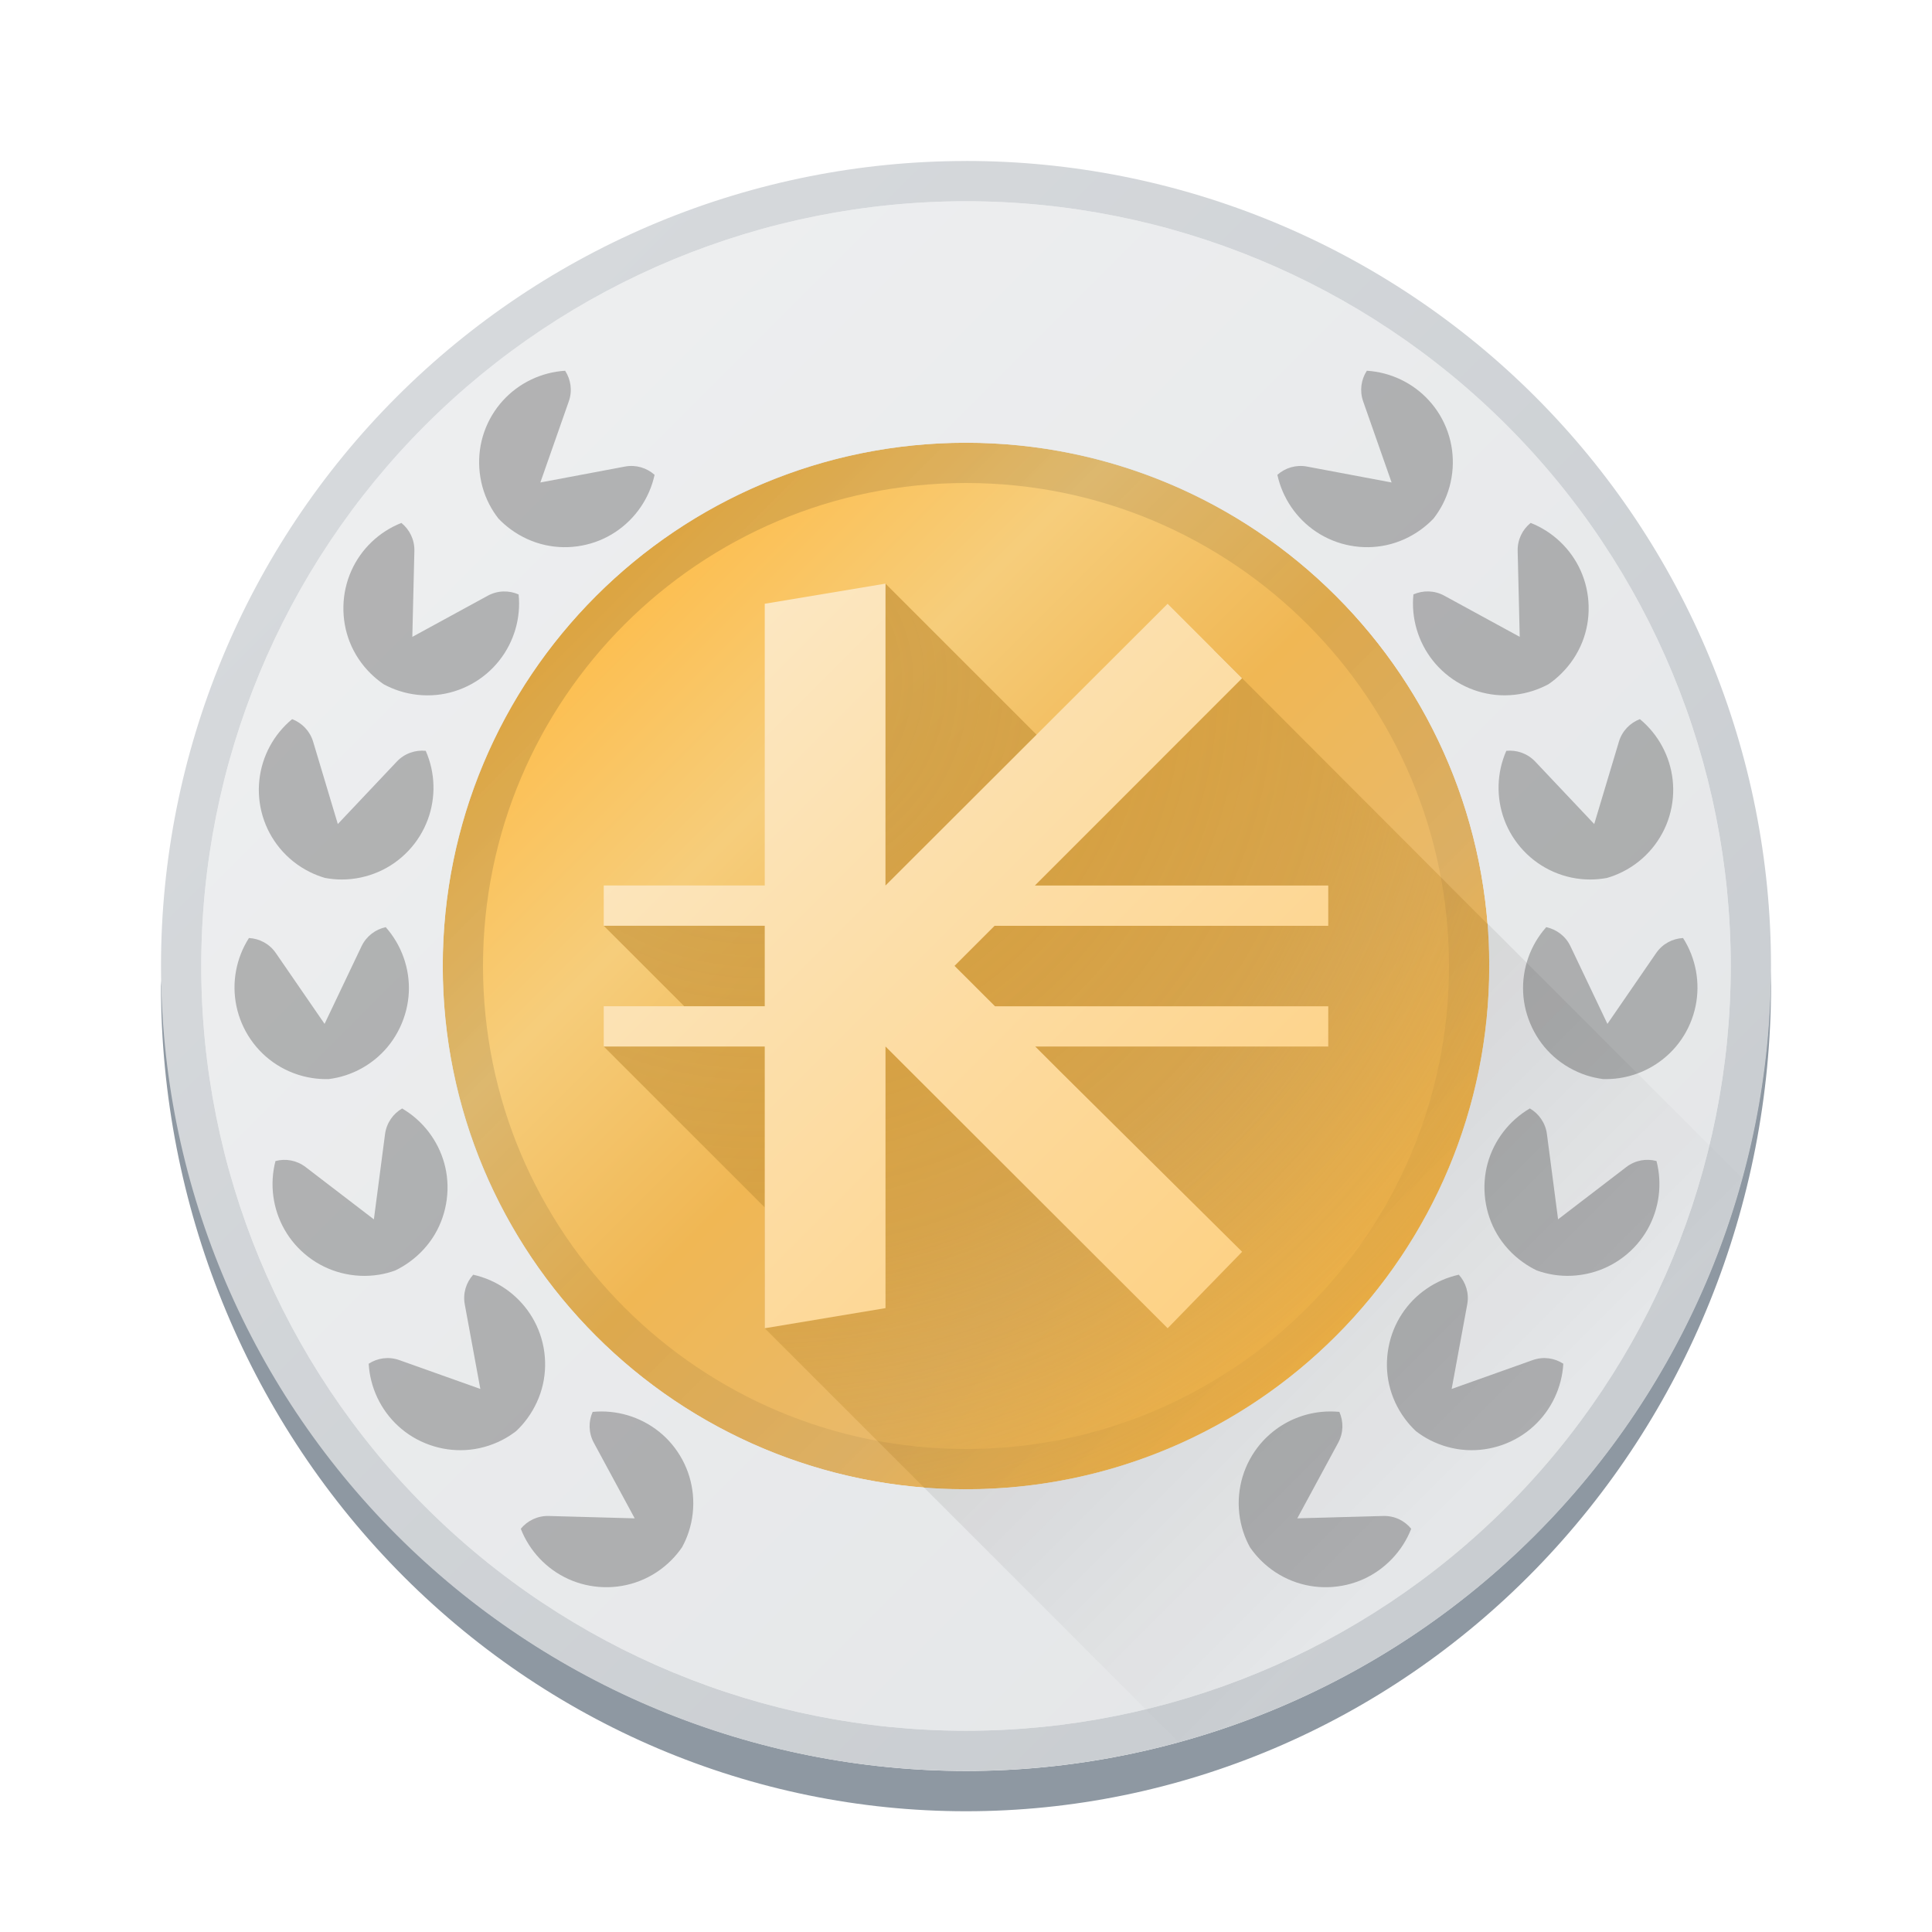
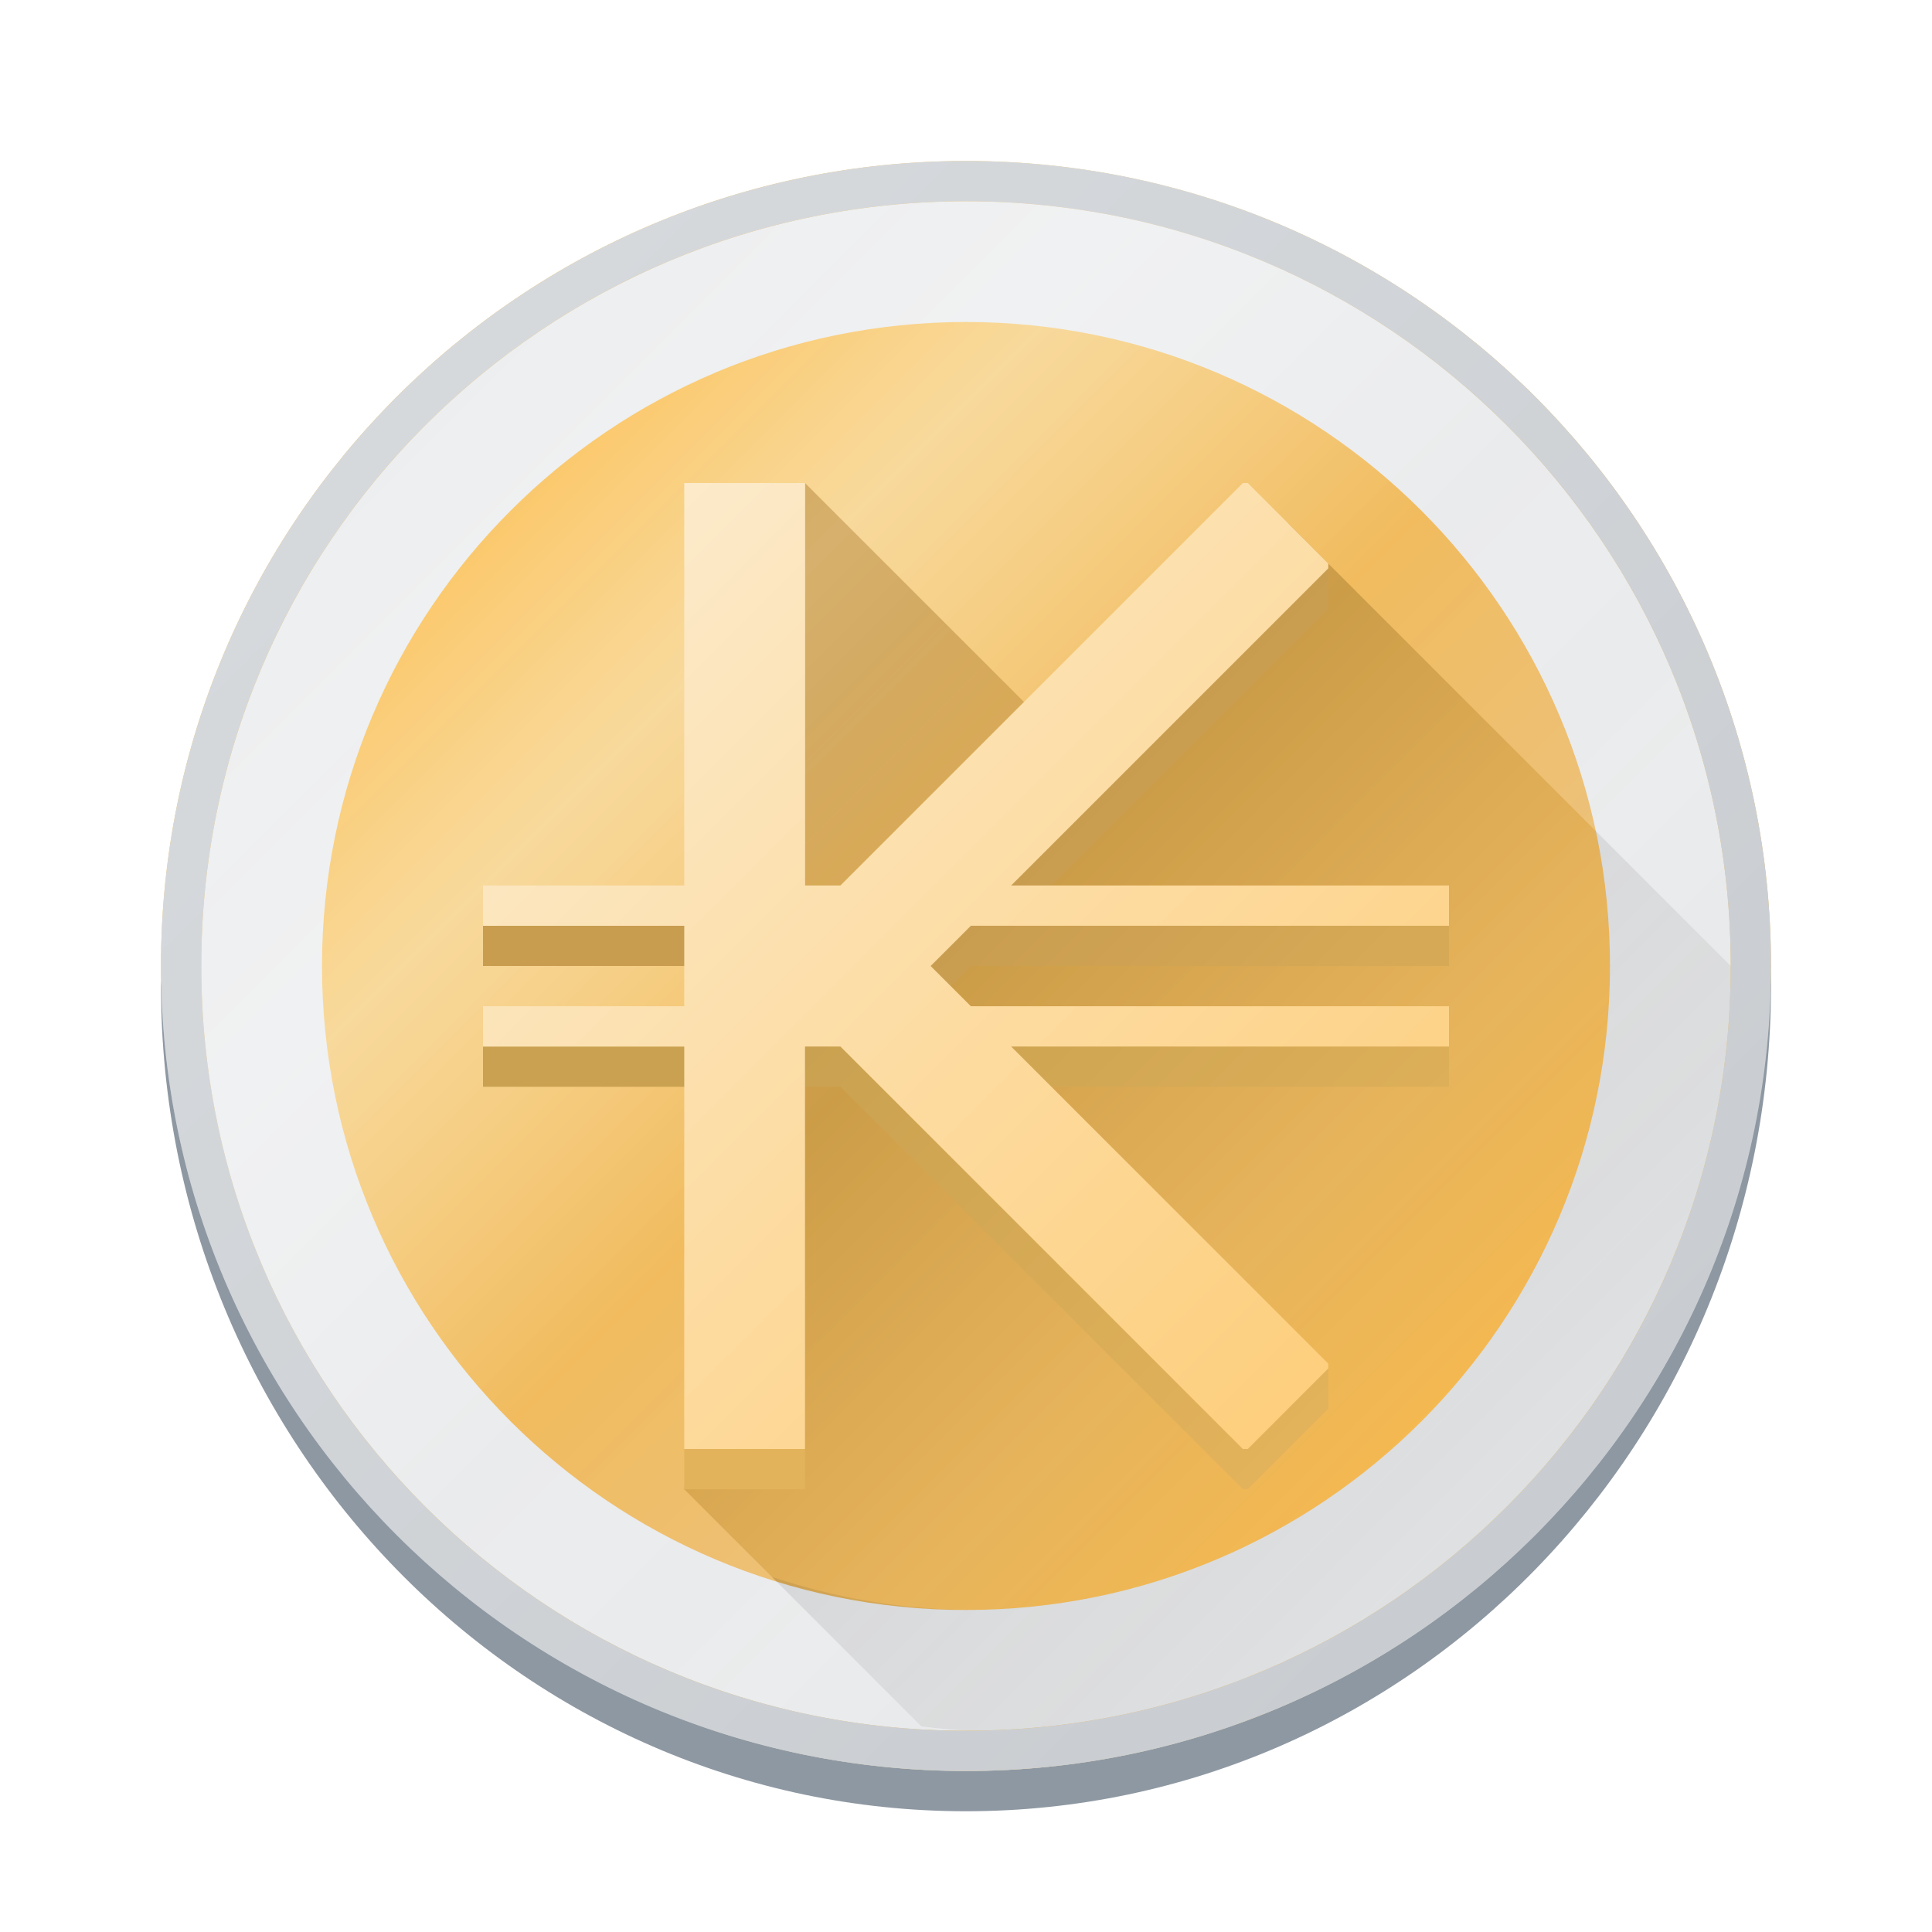
- <svg xmlns="http://www.w3.org/2000/svg" id="svg72" fill="none" version="1.1" viewBox="0 0 48 48">
-   <defs id="defs76">
-     <linearGradient id="linearGradient887" x1="5" x2="43" y1="5" y2="43" gradientUnits="userSpaceOnUse">
-       <stop id="stop19" stop-color="#eff0f1" offset="0" />
-       <stop id="stop21" stop-color="#e3e5e7" offset="1" />
-     </linearGradient>
-   </defs>
-   <linearGradient id="a" x1="15" x2="33" y1="15" y2="33" gradientUnits="userSpaceOnUse">
-     <stop id="stop894" stop-color="#fceaca" offset="0" />
-     <stop id="stop896" stop-color="#fdcf7e" offset="1" />
+ <svg xmlns="http://www.w3.org/2000/svg" xmlns:xlink="http://www.w3.org/1999/xlink" viewBox="0 0 48 48">
+   <linearGradient id="a">
+     <stop offset="0" stop-color="#c9963c" />
+     <stop offset="1" stop-color="#fdbc4b" />
  </linearGradient>
-   <linearGradient id="b" x1="23" x2="36.831" y1="23" y2="36.831" gradientUnits="userSpaceOnUse">
-     <stop id="stop3" offset="0" />
-     <stop id="stop5" stop-opacity="0" offset="1" />
+   <linearGradient id="b" gradientUnits="userSpaceOnUse" x1="10" x2="38" y1="10" y2="38">
+     <stop offset="0" stop-color="#fdbd4c" />
+     <stop offset=".25" stop-color="#f6cd7b" />
+     <stop offset=".5" stop-color="#f0b754" />
+     <stop offset=".75" stop-color="#e9b969" />
+     <stop offset="1" stop-color="#fdbc4b" />
  </linearGradient>
-   <linearGradient id="c" x1="14.9" x2="33.1" y1="14.9" y2="33.1" gradientUnits="userSpaceOnUse">
-     <stop id="stop8" stop-color="#fdbd4c" offset="0" />
-     <stop id="stop10" stop-color="#f6cd7b" offset=".25" />
-     <stop id="stop12" stop-color="#f0b754" offset=".5" />
-     <stop id="stop14" stop-color="#e9b969" offset=".75" />
-     <stop id="stop16" stop-color="#fdbc4b" offset="1" />
+   <linearGradient id="c" gradientUnits="userSpaceOnUse" x1="10" x2="38" y1="10" y2="38">
+     <stop offset="0" stop-color="#fff" stop-opacity="0" />
+     <stop offset=".25" stop-color="#fff" stop-opacity=".25" />
+     <stop offset=".5" stop-color="#fff" stop-opacity=".06" />
+     <stop offset=".75" stop-color="#fff" stop-opacity=".13" />
+     <stop offset="1" stop-color="#fff" stop-opacity="0" />
  </linearGradient>
-   <radialGradient id="e" cx="0" cy="0" r="1" gradientTransform="matrix(20.00002 20.00002 -20.00002 20.00002 19 17)" gradientUnits="userSpaceOnUse">
-     <stop id="stop24" stop-color="#c9963c" stop-opacity=".8" offset="0" />
-     <stop id="stop26" stop-color="#c9963c" stop-opacity=".6" offset=".499" />
-     <stop id="stop28" stop-color="#ca973c" stop-opacity="0" offset="1" />
-   </radialGradient>
-   <linearGradient id="f" x1="11" x2="37" y1="11" y2="37" gradientUnits="userSpaceOnUse">
-     <stop id="stop31" offset="0" />
-     <stop id="stop33" stop-opacity=".05" offset="1" />
+   <linearGradient id="d" gradientUnits="userSpaceOnUse" x1="25" x2="39" xlink:href="#a" y1="23.046" y2="37.046" />
+   <linearGradient id="e" gradientUnits="userSpaceOnUse" x1="15" x2="34" y1="14" y2="33">
+     <stop offset="0" stop-color="#fceaca" />
+     <stop offset="1" stop-color="#fdcf7e" />
  </linearGradient>
-   <linearGradient id="g" x1="10" x2="38" y1="10" y2="38" gradientUnits="userSpaceOnUse">
-     <stop id="stop36" stop-color="#d6d9dc" offset="0" />
-     <stop id="stop38" stop-color="#c9cdd1" offset="1" />
+   <linearGradient id="f" gradientUnits="userSpaceOnUse" x1="20" x2="34" xlink:href="#a" y1="18" y2="32" />
+   <linearGradient id="g" gradientUnits="userSpaceOnUse" x1="10" x2="38" y1="10" y2="38">
+     <stop offset="0" stop-color="#d6d9dc" />
+     <stop offset="1" stop-color="#c9cdd1" />
  </linearGradient>
-   <linearGradient id="h" x1="10" x2="38" y1="10" y2="38" gradientUnits="userSpaceOnUse">
-     <stop id="stop41" stop-color="#fff" stop-opacity="0" offset="0" />
-     <stop id="stop43" stop-color="#fff" stop-opacity=".25" offset=".25" />
-     <stop id="stop45" stop-color="#fff" stop-opacity=".06" offset=".5" />
-     <stop id="stop47" stop-color="#fff" stop-opacity=".13" offset=".75" />
-     <stop id="stop49" stop-color="#fff" stop-opacity="0" offset="1" />
+   <linearGradient id="h" gradientUnits="userSpaceOnUse" x1="33" x2="38.5" y1="14" y2="19.5">
+     <stop offset="0" stop-color="#c99d50" />
+     <stop offset="1" stop-color="#d6a956" />
  </linearGradient>
-   <path id="path52" d="m43.988 24.123c-.033 5.281-2.152 10.335-5.897 14.059-3.745 3.724-8.81 5.815-14.091 5.818-5.258-.006-10.302-2.082-14.041-5.779-3.739-3.697-5.871-8.718-5.936-13.975-.008.085-.016.169-.023.254 0 5.437 2.107 10.651 5.858 14.496 3.751 3.845 8.838 6.004 14.142 6.004s10.391-2.16 14.142-6.004c3.751-3.845 5.858-9.059 5.858-14.496-.003-.126-.007-.251-.012-.377z" clip-rule="evenodd" fill="#8e98a2" fill-rule="evenodd" />
-   <path id="path54" d="m24 37c7.18 0 13-5.82 13-13s-5.82-13-13-13-13 5.82-13 13 5.82 13 13 13z" fill="url(#c)" />
-   <path id="path56" d="M 24,5 C 18.962,5 14.127,7.002 10.564,10.564 7.002,14.127 5,18.962 5,24 5,29.038 7.002,33.873 10.564,37.436 14.127,40.998 18.962,43 24,43 29.038,43 33.873,40.998 37.436,37.436 40.998,33.873 43,29.038 43,24 43,18.962 40.998,14.127 37.436,10.564 33.873,7.002 29.038,5 24,5 Z m 0,6 c 3.449,0 6.755,1.37 9.193,3.809 C 35.632,17.247 37,20.551 37,24 37,27.449 35.63,30.753 33.191,33.191 30.753,35.63 27.449,37 24,37 20.551,37 17.247,35.63 14.809,33.191 12.37,30.753 11,27.449 11,24 11,20.551 12.368,17.247 14.807,14.809 17.245,12.37 20.551,11 24,11 Z" color="#000000" color-rendering="auto" dominant-baseline="auto" fill="url(#linearGradient887)" image-rendering="auto" shape-rendering="auto" solid-color="#000000" style="font-feature-settings:normal;font-variant-alternates:normal;font-variant-caps:normal;font-variant-ligatures:normal;font-variant-numeric:normal;font-variant-position:normal;isolation:auto;mix-blend-mode:normal;shape-padding:0;text-decoration-color:#000000;text-decoration-line:none;text-decoration-style:solid;text-indent:0;text-orientation:mixed;text-transform:none;white-space:normal" />
-   <path id="path58" d="m22 14.5-1 7.5-6 1 2 2-2 1 4 4v3l3.957 3.957c.347.028.695.043 1.043.043h.107c7.138-.059 12.893-5.862 12.893-13 0-.036 0-.072 0-.107-.003-.312-.016-.623-.041-.934l-6.803-6.815-2.656 3.856z" fill="url(#e)" />
-   <path id="path60" d="m22 14.5-3 0.5v7h-4v1h4v2h-4v1h4v7l3-0.5v-6.5l7.01 7 1.85-1.9-4.52-4.48-0.619-0.619h7.279v-1h-8.279l-1.006-1.004 0.996-0.996h8.289v-1h-7.289l5.148-5.15-1.85-1.85-7.01 7z" fill="url(#a)" />
-   <path id="path62" d="m14.041 9.211c-.592.037-1.148.303-1.547.742-.199.219-.359.481-.463.777-.104.296-.141.6-.123.895.02.319.105.629.25.908.064.123.139.24.225.35.096.101.201.192.312.273.254.185.545.319.857.387.289.063.596.07.904.012.309-.058.592-.176.838-.34.494-.328.843-.839.969-1.418-.194-.173-.463-.257-.738-.205l-2.1.395.707-2.016c.093-.264.05-.542-.092-.76zm19.918 0c-.142.218-.184.496-.092.76l.707 2.016-2.1-.395c-.275-.052-.545.032-.738.205.126.579.475 1.09.969 1.418.246.163.529.282.838.34.309.058.615.051.904-.012.312-.068.603-.202.857-.387.112-.082.217-.173.312-.273.085-.11.161-.227.225-.35.145-.28.23-.589.25-.908.018-.295-.019-.598-.123-.895s-.264-.559-.463-.777c-.398-.439-.955-.705-1.547-.742zm-23.986 3.781c-.551.217-.999.643-1.242 1.184-.121.27-.192.569-.199.883-.007.314.048.614.156.889.117.297.296.564.52.785.099.097.207.187.322.266.122.066.249.121.381.164.299.098.618.133.936.102.294-.029.587-.117.863-.268.276-.151.508-.351.691-.582.369-.464.544-1.057.484-1.646-.238-.105-.52-.103-.766.031l-1.875 1.023.051-2.135c.007-.28-.12-.532-.322-.695zm28.055 0c-.202.163-.329.415-.322.695l.051 2.135-1.875-1.023c-.246-.134-.528-.136-.766-.031-.059.59.116 1.182.484 1.646.184.231.416.431.691.582.276.15.569.238.863.268.318.032.636-.004.936-.102.132-.043.261-.098.383-.164.115-.078.222-.168.32-.266.224-.221.402-.488.52-.785.108-.275.164-.575.156-.889-.007-.314-.078-.613-.199-.883-.243-.54-.691-.966-1.242-1.184zm-30.77 4.875c-.457.377-.75.921-.814 1.51-.032.294-.008.599.082.9.09.301.238.569.426.797.203.246.455.445.736.586.124.062.253.113.387.152.137.025.276.039.414.039.315 0.0.628-.065.92-.193.271-.119.523-.293.738-.521.216-.228.375-.491.479-.768.207-.555.19-1.172-.049-1.715-.259-.026-.527.064-.719.268l-1.465 1.551-.613-2.045c-.08-.268-.279-.468-.521-.561zm33.484 0c-.243.093-.441.292-.521.561l-.613 2.045-1.465-1.551c-.192-.203-.46-.294-.719-.268-.239.542-.256 1.16-.049 1.715.103.277.263.539.479.768s.468.402.738.521c.292.129.605.194.92.193.139-0.0.277-.014.414-.039.134-.039.263-.09.387-.152.281-.141.533-.34.736-.586.188-.228.336-.496.426-.797s.114-.607.082-.9c-.065-.589-.357-1.132-.814-1.51zm-31.158 5.168c-.254.054-.481.222-.602.475l-.918 1.928-1.211-1.76c-.159-.231-.408-.359-.668-.373-.319.499-.432 1.107-.312 1.688.06.289.177.573.355.832s.399.468.648.627c.269.172.57.284.881.332.137.021.275.029.414.025.138-.018.274-.047.406-.09.3-.096.58-.255.818-.467.221-.196.406-.439.541-.723.135-.284.207-.582.221-.877.027-.592-.181-1.174-.574-1.617zm28.832 0c-.394.443-.601 1.025-.574 1.617.013.295.086.593.221.877s.32.526.541.723c.239.212.519.37.818.467.132.042.268.072.406.09.139.004.277-.004.414-.025.311-.048.612-.16.881-.332.249-.159.472-.368.65-.627.178-.259.294-.543.354-.832.119-.58.007-1.188-.312-1.688-.26.014-.509.142-.668.373l-1.211 1.76-.918-1.928c-.12-.253-.347-.42-.602-.475zm-28.424 4.504c-.225.13-.389.361-.426.639l-.277 2.117-1.695-1.299c-.222-.17-.499-.218-.75-.15-.149.574-.068 1.188.225 1.703.146.257.344.488.594.68.249.191.526.322.812.396.309.08.629.095.939.045.137-.022.271-.057.402-.104.126-.06.245-.132.357-.213.255-.184.473-.42.635-.695.149-.255.25-.544.291-.855.041-.311.018-.617-.061-.902-.158-.571-.536-1.062-1.047-1.361zm28.016 0c-.511.3-.889.79-1.047 1.361-.079.285-.101.591-.061.902.041.311.142.6.291.855.162.276.38.511.635.695.112.081.232.153.357.213.131.047.266.081.402.104.311.051.63.035.939-.045.286-.074.563-.205.812-.396.249-.191.448-.423.594-.68.293-.515.374-1.13.225-1.703-.251-.067-.528-.02-.75.15l-1.695 1.299-.277-2.117c-.036-.278-.201-.509-.426-.639zm-26.252 4.131c-.174.193-.26.461-.209.736l.387 2.102-2.014-.717c-.264-.094-.542-.051-.76.09.034.592.299 1.151.736 1.551.218.2.479.36.775.465.296.105.599.146.895.129.319-.018.628-.105.908-.248.123-.063.239-.138.35-.223.101-.095.193-.199.275-.311.186-.254.322-.546.391-.857.064-.289.072-.595.016-.904-.057-.309-.174-.591-.336-.838-.326-.495-.835-.847-1.414-.975zm24.488 0c-.579.128-1.089.479-1.414.975-.162.247-.277.529-.334.838-.057.309-.05.616.014.904.069.312.204.604.391.857.082.112.174.215.275.311.11.085.226.159.35.223.28.143.589.23.908.248.295.017.599-.024.895-.129s.557-.265.775-.465c.437-.4.702-.959.736-1.551-.218-.141-.496-.184-.76-.09l-2.014.717.387-2.102c.051-.275-.035-.543-.209-.736zm-21.52 3.408c-.106.237-.104.519.029.766l1.016 1.879-2.133-.059c-.28-.008-.533.117-.697.318.215.552.64 1.002 1.18 1.248.269.122.567.194.881.203.314.009.615-.047.891-.154.298-.116.565-.293.787-.516.098-.098.187-.206.266-.32.067-.122.123-.249.166-.381.099-.299.134-.618.104-.936-.029-.294-.114-.589-.264-.865s-.347-.509-.578-.693c-.463-.37-1.057-.547-1.646-.49zm18.109 0c-.437.043-.858.212-1.205.49-.231.185-.429.417-.578.693-.15.276-.235.571-.264.865-.031.318.005.637.104.936.043.132.099.259.166.381.079.115.168.222.266.32.222.223.49.4.787.516.275.107.577.163.891.154.314-.009.612-.081.881-.203.539-.246.964-.696 1.18-1.248-.164-.202-.416-.326-.695-.318l-2.135.059 1.016-1.879c.133-.246.135-.528.029-.766-.147-.014-.296-.014-.441 0z" fill="#000" opacity=".25" />
-   <path id="path64" d="m24 36c6.627 0 12-5.373 12-12s-5.373-12-12-12-12 5.373-12 12 5.373 12 12 12zm0 1c7.18 0 13-5.82 13-13s-5.82-13-13-13-13 5.82-13 13 5.82 13 13 13z" clip-rule="evenodd" fill="url(#f)" fill-opacity=".15" fill-rule="evenodd" />
-   <path id="path66" d="m24 4c-2.626 0-5.227.517-7.654 1.522s-4.631 2.478-6.488 4.335c-3.751 3.751-5.858 8.838-5.858 14.142s2.107 10.391 5.858 14.142c1.857 1.857 4.062 3.33 6.488 4.335s5.027 1.522 7.654 1.522c5.304 0 10.391-2.107 14.142-5.858 3.751-3.751 5.858-8.838 5.858-14.142 0-2.626-.517-5.227-1.522-7.654s-2.478-4.631-4.335-6.488c-1.857-1.857-4.062-3.33-6.488-4.335s-5.027-1.522-7.654-1.522zm0 1c5.039 0 9.872 2.002 13.435 5.565 3.563 3.563 5.565 8.396 5.565 13.435s-2.002 9.872-5.565 13.435-8.396 5.565-13.435 5.565-9.872-2.002-13.435-5.565c-3.563-3.563-5.565-8.396-5.565-13.435s2.002-9.872 5.565-13.435c3.563-3.563 8.396-5.565 13.435-5.565z" clip-rule="evenodd" fill="url(#g)" fill-rule="evenodd" />
-   <path id="path68" d="m24 44c11.046 0 20-8.954 20-20s-8.954-20-20-20-20 8.954-20 20 8.954 20 20 20z" display="none" fill="url(#h)" />
-   <path id="path70" d="m36.947 22.936c.029.352.053.705.053 1.064 0 7.18-5.82 13-13 13-.355 0-.705-.025-1.053-.053l6.34 6.34a20 20 0 0 0 14.002-14.01z" fill="url(#b)" fill-rule="evenodd" opacity=".15" stroke-linejoin="round" stroke-width=".1" />
+   <linearGradient id="i" gradientUnits="userSpaceOnUse" x1="20" x2="31" y1="26" y2="37">
+     <stop offset="0" stop-color="#c9a150" />
+     <stop offset="1" stop-color="#e3b35b" />
+   </linearGradient>
+   <linearGradient id="j" gradientUnits="userSpaceOnUse" x1="5" x2="43" y1="5" y2="43">
+     <stop offset="0" stop-color="#eff0f1" />
+     <stop offset="1" stop-color="#e3e5e7" />
+   </linearGradient>
+   <linearGradient id="k" gradientUnits="userSpaceOnUse" x1="17" x2="41.869" y1="15.565" y2="40.435">
+     <stop offset="0" />
+     <stop offset="1" stop-opacity="0" />
+   </linearGradient>
+   <circle cx="24" cy="24" fill="url(#b)" fill-rule="evenodd" r="20" />
+   <path d="m43.988 24.123a20 20 0 0 1 -19.988 19.877 20 20 0 0 1 -19.977-19.754 20 20.5 0 0 0 -.023.254 20 20.5 0 0 0 20 20.5 20 20.5 0 0 0 20-20.5 20 20.5 0 0 0 -.012-.377z" fill="#8e98a2" fill-rule="evenodd" />
+   <path d="m17 37 6.091 6.091c1.303-.03 3.607-.061 5.591-.743s4.651-2.015 6.818-3.515 3.833-3.167 5-5.333 1.833-4.833 2.167-6.499c.333-1.667.333-2.334.333-3.001l-11-11-14 12z" fill="url(#d)" />
+   <path d="m24 5a19 19 0 0 0 -19 19 19 19 0 0 0 19 19 19 19 0 0 0 19-19 19 19 0 0 0 -19-19zm0 3a16 16 0 0 1 16 16 16 16 0 0 1 -16 16 16 16 0 0 1 -16-16 16 16 0 0 1 16-16z" fill="url(#j)" fill-rule="evenodd" />
+   <path d="m39.643 20.643a16 16 0 0 1 .357 3.357 16 16 0 0 1 -16 16 16 16 0 0 1 -4.824-.824l3.715 3.715a19 19 0 0 0 1.109.109 19 19 0 0 0 19-19z" fill="url(#k)" opacity=".2" />
+   <path d="m20 12 6 6-6 6z" fill="url(#f)" />
+   <g fill-rule="evenodd">
+     <circle cx="24" cy="24" fill="url(#c)" r="20" />
+     <path d="m17 36v1h3v-1z" fill="#e3b35b" />
+     <path d="m20 25.121v.879h-8v1h8.879l10 10h.121l2-2v-1.121h-1.355v1.121h.355l-1 1h-.121l-9-9h14.121v-1h-15.121z" fill="url(#i)" />
+     <path d="m31.645 14v1.121h.355l-7.879 7.879h-12.121v1h11.121l.5.5.5-.5h11.879v-1h-10.879l7.879-7.879v-1.121z" fill="url(#h)" />
+     <path d="m17 12v10h-5v1h5v2h-5v1h5v10h3v-10h.879l10 10h.121l2-2v-.121l-7.879-7.879h10.879v-1h-11.879l-1-1 1-1h11.879v-1h-10.879l7.879-7.879v-.121l-2-2h-.121l-10 10h-.879v-10z" fill="url(#e)" />
+     <path d="m24 4a20 20 0 0 0 -20 20 20 20 0 0 0 20 20 20 20 0 0 0 20-20 20 20 0 0 0 -20-20zm0 1a19 19 0 0 1 19 19 19 19 0 0 1 -19 19 19 19 0 0 1 -19-19 19 19 0 0 1 19-19z" fill="url(#g)" />
+   </g>
</svg>
